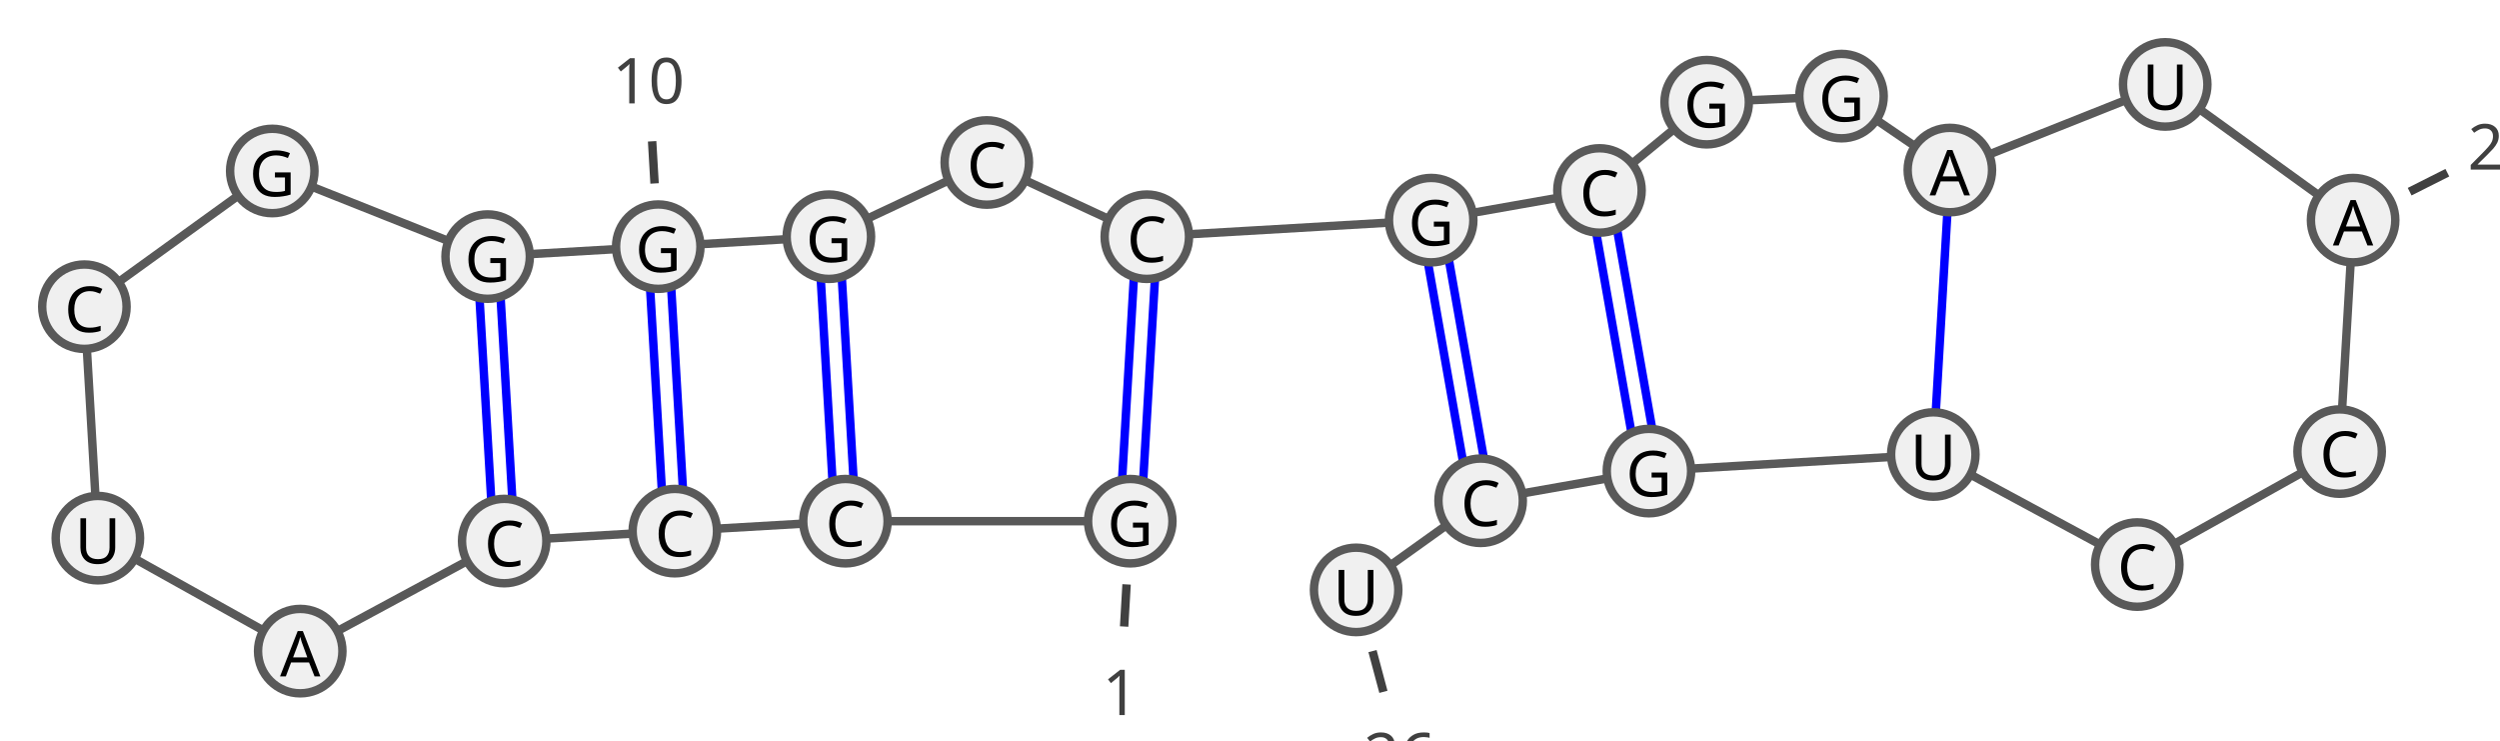
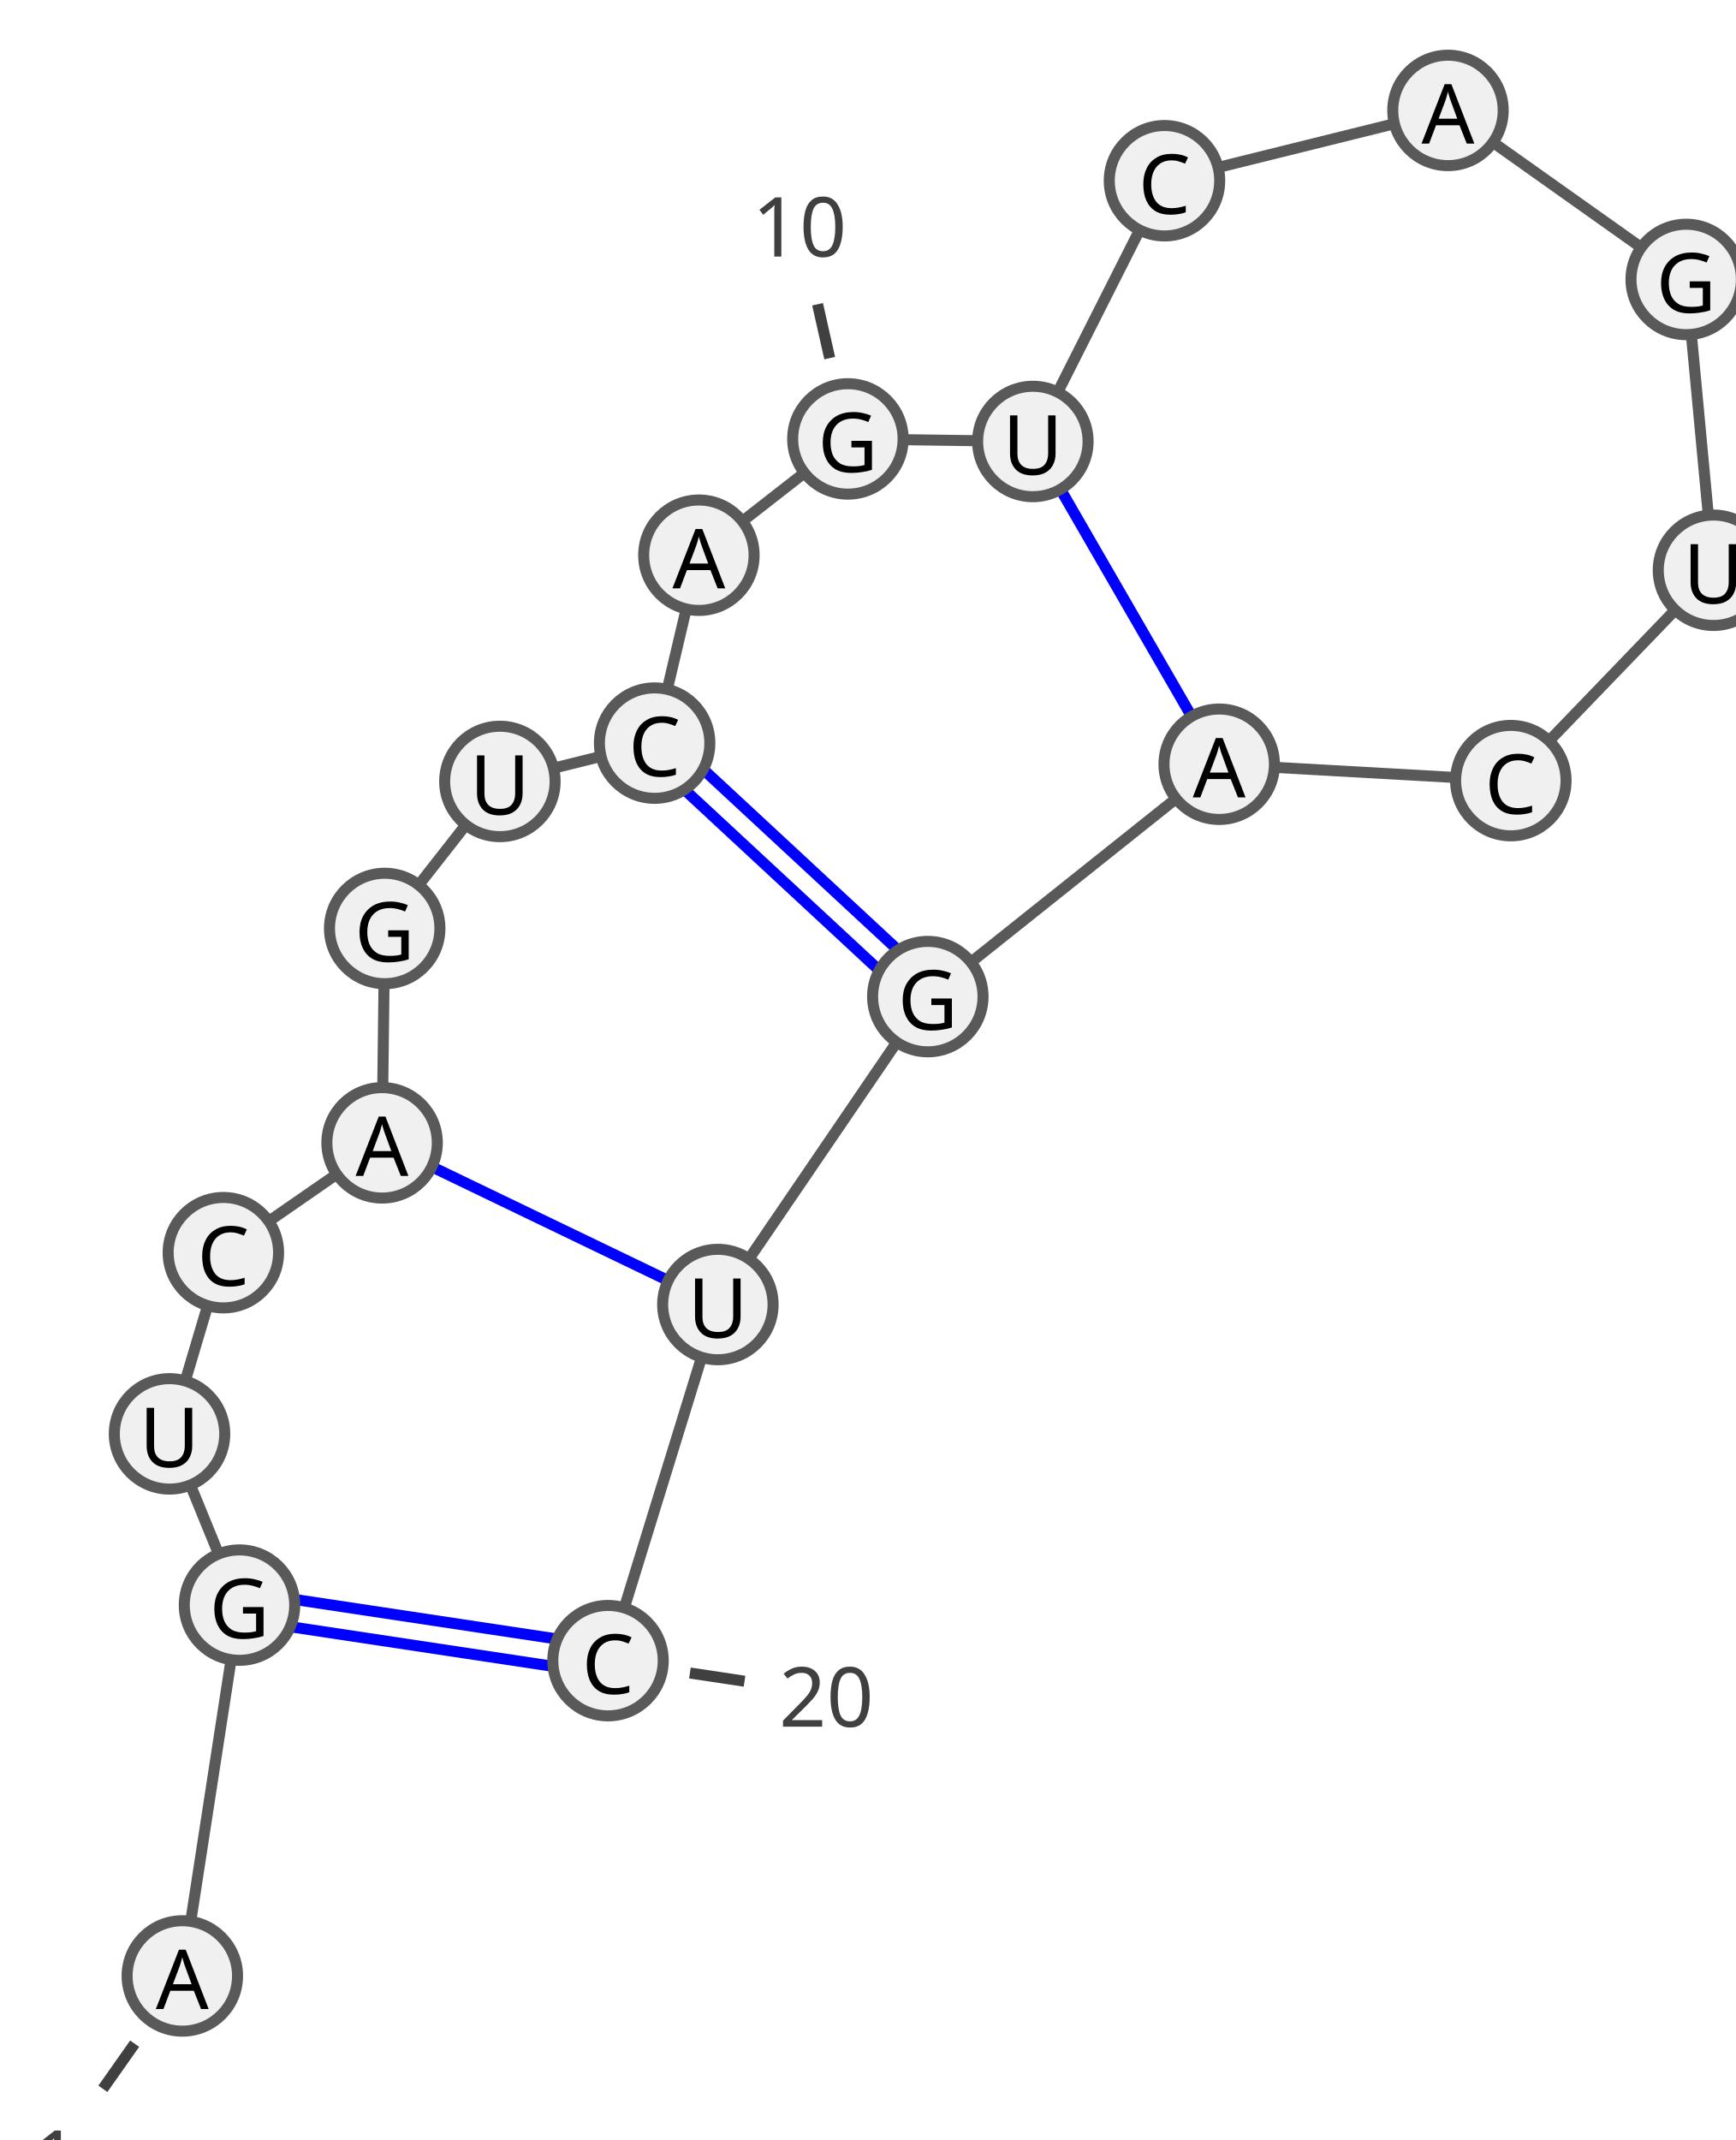
<svg xmlns="http://www.w3.org/2000/svg" width="100%" height="100%" version="1.1">
-   <line x1="128.925" y1="61.73" x2="105.175" y2="61.73" stroke="rgb(35%, 35%, 35%)" stroke-width="1.0" />
-   <line x1="95.183" y1="62.021" x2="84.95" y2="62.617" stroke="rgb(35%, 35%, 35%)" stroke-width="1.0" />
-   <line x1="74.967" y1="63.198" x2="64.735" y2="63.794" stroke="rgb(35%, 35%, 35%)" stroke-width="1.0" />
-   <line x1="55.342" y1="66.459" x2="39.976" y2="74.746" stroke="rgb(35%, 35%, 35%)" stroke-width="1.0" />
-   <line x1="31.209" y1="74.683" x2="15.963" y2="66.175" stroke="rgb(35%, 35%, 35%)" stroke-width="1.0" />
-   <line x1="11.306" y1="58.747" x2="10.291" y2="41.317" stroke="rgb(35%, 35%, 35%)" stroke-width="1.0" />
-   <line x1="14.054" y1="33.399" x2="28.209" y2="23.179" stroke="rgb(35%, 35%, 35%)" stroke-width="1.0" />
-   <line x1="36.909" y1="22.098" x2="53.134" y2="28.546" stroke="rgb(35%, 35%, 35%)" stroke-width="1.0" />
-   <line x1="62.772" y1="30.102" x2="73.005" y2="29.506" stroke="rgb(35%, 35%, 35%)" stroke-width="1.0" />
-   <line x1="82.988" y1="28.924" x2="93.221" y2="28.328" stroke="rgb(35%, 35%, 35%)" stroke-width="1.0" />
-   <line x1="102.738" y1="25.911" x2="112.4" y2="21.372" stroke="rgb(35%, 35%, 35%)" stroke-width="1.0" />
-   <line x1="121.461" y1="21.349" x2="131.351" y2="25.934" stroke="rgb(35%, 35%, 35%)" stroke-width="1.0" />
-   <line x1="140.879" y1="27.747" x2="164.588" y2="26.366" stroke="rgb(35%, 35%, 35%)" stroke-width="1.0" />
-   <line x1="174.504" y1="25.207" x2="184.598" y2="23.427" stroke="rgb(35%, 35%, 35%)" stroke-width="1.0" />
-   <line x1="193.383" y1="19.381" x2="198.363" y2="15.282" stroke="rgb(35%, 35%, 35%)" stroke-width="1.0" />
-   <line x1="207.219" y1="11.879" x2="213.207" y2="11.609" stroke="rgb(35%, 35%, 35%)" stroke-width="1.0" />
-   <line x1="222.333" y1="14.202" x2="226.908" y2="17.323" stroke="rgb(35%, 35%, 35%)" stroke-width="1.0" />
-   <line x1="235.685" y1="18.294" x2="251.91" y2="11.846" stroke="rgb(35%, 35%, 35%)" stroke-width="1.0" />
-   <line x1="260.61" y1="12.927" x2="274.765" y2="23.147" stroke="rgb(35%, 35%, 35%)" stroke-width="1.0" />
-   <line x1="278.528" y1="31.066" x2="277.513" y2="48.495" stroke="rgb(35%, 35%, 35%)" stroke-width="1.0" />
-   <line x1="272.856" y1="55.924" x2="257.61" y2="64.432" stroke="rgb(35%, 35%, 35%)" stroke-width="1.0" />
-   <line x1="248.843" y1="64.495" x2="233.477" y2="56.207" stroke="rgb(35%, 35%, 35%)" stroke-width="1.0" />
-   <line x1="224.084" y1="54.124" x2="200.374" y2="55.505" stroke="rgb(35%, 35%, 35%)" stroke-width="1.0" />
-   <line x1="190.459" y1="56.664" x2="180.365" y2="58.444" stroke="rgb(35%, 35%, 35%)" stroke-width="1.0" />
-   <line x1="171.374" y1="62.222" x2="164.754" y2="66.958" stroke="rgb(35%, 35%, 35%)" stroke-width="1.0" />
-   <line x1="132.967" y1="56.666" x2="134.348" y2="32.956" stroke="rgb(0%, 0%, 100%)" stroke-width="1.0" />
-   <line x1="135.463" y1="56.811" x2="136.844" y2="33.102" stroke="rgb(0%, 0%, 100%)" stroke-width="1.0" />
-   <line x1="98.636" y1="56.811" x2="97.255" y2="33.102" stroke="rgb(0%, 0%, 100%)" stroke-width="1.0" />
-   <line x1="101.132" y1="56.666" x2="99.751" y2="32.956" stroke="rgb(0%, 0%, 100%)" stroke-width="1.0" />
-   <line x1="78.42" y1="57.989" x2="77.039" y2="34.279" stroke="rgb(0%, 0%, 100%)" stroke-width="1.0" />
-   <line x1="80.916" y1="57.844" x2="79.535" y2="34.134" stroke="rgb(0%, 0%, 100%)" stroke-width="1.0" />
-   <line x1="58.204" y1="59.166" x2="56.824" y2="35.457" stroke="rgb(0%, 0%, 100%)" stroke-width="1.0" />
-   <line x1="60.7" y1="59.021" x2="59.319" y2="35.311" stroke="rgb(0%, 0%, 100%)" stroke-width="1.0" />
-   <line x1="171.679" y1="30.782" x2="175.803" y2="54.171" stroke="rgb(0%, 0%, 100%)" stroke-width="1.0" />
-   <line x1="169.217" y1="31.216" x2="173.341" y2="54.605" stroke="rgb(0%, 0%, 100%)" stroke-width="1.0" />
-   <line x1="191.621" y1="27.266" x2="195.746" y2="50.655" stroke="rgb(0%, 0%, 100%)" stroke-width="1.0" />
-   <line x1="189.159" y1="27.7" x2="193.284" y2="51.089" stroke="rgb(0%, 0%, 100%)" stroke-width="1.0" />
-   <line x1="230.747" y1="25.132" x2="229.366" y2="48.842" stroke="rgb(0%, 0%, 100%)" stroke-width="1.0" />
-   <circle cx="133.925" cy="61.73" r="5.0" stroke="none" stroke-width="1.0" fill="rgb(94%, 94%, 94%)" />
-   <circle cx="133.925" cy="61.73" r="5.0" stroke="rgb(35%, 35%, 35%)" stroke-width="1.0" fill="none" />
-   <text x="133.925" y="64.73" text-anchor="middle" font-family="Verdana" font-size="7.5" fill="rgb(0%, 0%, 0%)">G</text>
-   <circle cx="100.175" cy="61.73" r="5.0" stroke="none" stroke-width="1.0" fill="rgb(94%, 94%, 94%)" />
-   <circle cx="100.175" cy="61.73" r="5.0" stroke="rgb(35%, 35%, 35%)" stroke-width="1.0" fill="none" />
-   <text x="100.175" y="64.73" text-anchor="middle" font-family="Verdana" font-size="7.5" fill="rgb(0%, 0%, 0%)">C</text>
-   <circle cx="79.959" cy="62.908" r="5.0" stroke="none" stroke-width="1.0" fill="rgb(94%, 94%, 94%)" />
-   <circle cx="79.959" cy="62.908" r="5.0" stroke="rgb(35%, 35%, 35%)" stroke-width="1.0" fill="none" />
-   <text x="79.959" y="65.908" text-anchor="middle" font-family="Verdana" font-size="7.5" fill="rgb(0%, 0%, 0%)">C</text>
-   <circle cx="59.743" cy="64.085" r="5.0" stroke="none" stroke-width="1.0" fill="rgb(94%, 94%, 94%)" />
-   <circle cx="59.743" cy="64.085" r="5.0" stroke="rgb(35%, 35%, 35%)" stroke-width="1.0" fill="none" />
-   <text x="59.743" y="67.085" text-anchor="middle" font-family="Verdana" font-size="7.5" fill="rgb(0%, 0%, 0%)">C</text>
-   <circle cx="35.575" cy="77.12" r="5.0" stroke="none" stroke-width="1.0" fill="rgb(94%, 94%, 94%)" />
-   <circle cx="35.575" cy="77.12" r="5.0" stroke="rgb(35%, 35%, 35%)" stroke-width="1.0" fill="none" />
-   <text x="35.575" y="80.12" text-anchor="middle" font-family="Verdana" font-size="7.5" fill="rgb(0%, 0%, 0%)">A</text>
-   <circle cx="11.597" cy="63.739" r="5.0" stroke="none" stroke-width="1.0" fill="rgb(94%, 94%, 94%)" />
-   <circle cx="11.597" cy="63.739" r="5.0" stroke="rgb(35%, 35%, 35%)" stroke-width="1.0" fill="none" />
-   <text x="11.597" y="66.739" text-anchor="middle" font-family="Verdana" font-size="7.5" fill="rgb(0%, 0%, 0%)">U</text>
-   <circle cx="10.0" cy="36.326" r="5.0" stroke="none" stroke-width="1.0" fill="rgb(94%, 94%, 94%)" />
-   <circle cx="10.0" cy="36.326" r="5.0" stroke="rgb(35%, 35%, 35%)" stroke-width="1.0" fill="none" />
-   <text x="10.0" y="39.326" text-anchor="middle" font-family="Verdana" font-size="7.5" fill="rgb(0%, 0%, 0%)">C</text>
-   <circle cx="32.263" cy="20.252" r="5.0" stroke="none" stroke-width="1.0" fill="rgb(94%, 94%, 94%)" />
-   <circle cx="32.263" cy="20.252" r="5.0" stroke="rgb(35%, 35%, 35%)" stroke-width="1.0" fill="none" />
-   <text x="32.263" y="23.252" text-anchor="middle" font-family="Verdana" font-size="7.5" fill="rgb(0%, 0%, 0%)">G</text>
-   <circle cx="57.781" cy="30.392" r="5.0" stroke="none" stroke-width="1.0" fill="rgb(94%, 94%, 94%)" />
-   <circle cx="57.781" cy="30.392" r="5.0" stroke="rgb(35%, 35%, 35%)" stroke-width="1.0" fill="none" />
-   <text x="57.781" y="33.392" text-anchor="middle" font-family="Verdana" font-size="7.5" fill="rgb(0%, 0%, 0%)">G</text>
-   <circle cx="77.996" cy="29.215" r="5.0" stroke="none" stroke-width="1.0" fill="rgb(94%, 94%, 94%)" />
-   <circle cx="77.996" cy="29.215" r="5.0" stroke="rgb(35%, 35%, 35%)" stroke-width="1.0" fill="none" />
-   <text x="77.996" y="32.215" text-anchor="middle" font-family="Verdana" font-size="7.5" fill="rgb(0%, 0%, 0%)">G</text>
-   <circle cx="98.212" cy="28.037" r="5.0" stroke="none" stroke-width="1.0" fill="rgb(94%, 94%, 94%)" />
-   <circle cx="98.212" cy="28.037" r="5.0" stroke="rgb(35%, 35%, 35%)" stroke-width="1.0" fill="none" />
-   <text x="98.212" y="31.037" text-anchor="middle" font-family="Verdana" font-size="7.5" fill="rgb(0%, 0%, 0%)">G</text>
-   <circle cx="116.925" cy="19.246" r="5.0" stroke="none" stroke-width="1.0" fill="rgb(94%, 94%, 94%)" />
-   <circle cx="116.925" cy="19.246" r="5.0" stroke="rgb(35%, 35%, 35%)" stroke-width="1.0" fill="none" />
-   <text x="116.925" y="22.246" text-anchor="middle" font-family="Verdana" font-size="7.5" fill="rgb(0%, 0%, 0%)">C</text>
-   <circle cx="135.887" cy="28.037" r="5.0" stroke="none" stroke-width="1.0" fill="rgb(94%, 94%, 94%)" />
-   <circle cx="135.887" cy="28.037" r="5.0" stroke="rgb(35%, 35%, 35%)" stroke-width="1.0" fill="none" />
-   <text x="135.887" y="31.037" text-anchor="middle" font-family="Verdana" font-size="7.5" fill="rgb(0%, 0%, 0%)">C</text>
-   <circle cx="169.58" cy="26.075" r="5.0" stroke="none" stroke-width="1.0" fill="rgb(94%, 94%, 94%)" />
-   <circle cx="169.58" cy="26.075" r="5.0" stroke="rgb(35%, 35%, 35%)" stroke-width="1.0" fill="none" />
-   <text x="169.58" y="29.075" text-anchor="middle" font-family="Verdana" font-size="7.5" fill="rgb(0%, 0%, 0%)">G</text>
-   <circle cx="189.522" cy="22.559" r="5.0" stroke="none" stroke-width="1.0" fill="rgb(94%, 94%, 94%)" />
-   <circle cx="189.522" cy="22.559" r="5.0" stroke="rgb(35%, 35%, 35%)" stroke-width="1.0" fill="none" />
-   <text x="189.522" y="25.559" text-anchor="middle" font-family="Verdana" font-size="7.5" fill="rgb(0%, 0%, 0%)">C</text>
-   <circle cx="202.224" cy="12.104" r="5.0" stroke="none" stroke-width="1.0" fill="rgb(94%, 94%, 94%)" />
-   <circle cx="202.224" cy="12.104" r="5.0" stroke="rgb(35%, 35%, 35%)" stroke-width="1.0" fill="none" />
-   <text x="202.224" y="15.104" text-anchor="middle" font-family="Verdana" font-size="7.5" fill="rgb(0%, 0%, 0%)">G</text>
-   <circle cx="218.202" cy="11.384" r="5.0" stroke="none" stroke-width="1.0" fill="rgb(94%, 94%, 94%)" />
-   <circle cx="218.202" cy="11.384" r="5.0" stroke="rgb(35%, 35%, 35%)" stroke-width="1.0" fill="none" />
-   <text x="218.202" y="14.384" text-anchor="middle" font-family="Verdana" font-size="7.5" fill="rgb(0%, 0%, 0%)">G</text>
-   <circle cx="231.038" cy="20.141" r="5.0" stroke="none" stroke-width="1.0" fill="rgb(94%, 94%, 94%)" />
-   <circle cx="231.038" cy="20.141" r="5.0" stroke="rgb(35%, 35%, 35%)" stroke-width="1.0" fill="none" />
-   <text x="231.038" y="23.141" text-anchor="middle" font-family="Verdana" font-size="7.5" fill="rgb(0%, 0%, 0%)">A</text>
-   <circle cx="256.556" cy="10.0" r="5.0" stroke="none" stroke-width="1.0" fill="rgb(94%, 94%, 94%)" />
-   <circle cx="256.556" cy="10.0" r="5.0" stroke="rgb(35%, 35%, 35%)" stroke-width="1.0" fill="none" />
-   <text x="256.556" y="13.0" text-anchor="middle" font-family="Verdana" font-size="7.5" fill="rgb(0%, 0%, 0%)">U</text>
-   <circle cx="278.819" cy="26.074" r="5.0" stroke="none" stroke-width="1.0" fill="rgb(94%, 94%, 94%)" />
-   <circle cx="278.819" cy="26.074" r="5.0" stroke="rgb(35%, 35%, 35%)" stroke-width="1.0" fill="none" />
-   <text x="278.819" y="29.074" text-anchor="middle" font-family="Verdana" font-size="7.5" fill="rgb(0%, 0%, 0%)">A</text>
-   <circle cx="277.222" cy="53.487" r="5.0" stroke="none" stroke-width="1.0" fill="rgb(94%, 94%, 94%)" />
-   <circle cx="277.222" cy="53.487" r="5.0" stroke="rgb(35%, 35%, 35%)" stroke-width="1.0" fill="none" />
-   <text x="277.222" y="56.487" text-anchor="middle" font-family="Verdana" font-size="7.5" fill="rgb(0%, 0%, 0%)">C</text>
-   <circle cx="253.244" cy="66.868" r="5.0" stroke="none" stroke-width="1.0" fill="rgb(94%, 94%, 94%)" />
-   <circle cx="253.244" cy="66.868" r="5.0" stroke="rgb(35%, 35%, 35%)" stroke-width="1.0" fill="none" />
-   <text x="253.244" y="69.868" text-anchor="middle" font-family="Verdana" font-size="7.5" fill="rgb(0%, 0%, 0%)">C</text>
-   <circle cx="229.076" cy="53.834" r="5.0" stroke="none" stroke-width="1.0" fill="rgb(94%, 94%, 94%)" />
-   <circle cx="229.076" cy="53.834" r="5.0" stroke="rgb(35%, 35%, 35%)" stroke-width="1.0" fill="none" />
-   <text x="229.076" y="56.834" text-anchor="middle" font-family="Verdana" font-size="7.5" fill="rgb(0%, 0%, 0%)">U</text>
-   <circle cx="195.383" cy="55.796" r="5.0" stroke="none" stroke-width="1.0" fill="rgb(94%, 94%, 94%)" />
-   <circle cx="195.383" cy="55.796" r="5.0" stroke="rgb(35%, 35%, 35%)" stroke-width="1.0" fill="none" />
-   <text x="195.383" y="58.796" text-anchor="middle" font-family="Verdana" font-size="7.5" fill="rgb(0%, 0%, 0%)">G</text>
-   <circle cx="175.44" cy="59.312" r="5.0" stroke="none" stroke-width="1.0" fill="rgb(94%, 94%, 94%)" />
-   <circle cx="175.44" cy="59.312" r="5.0" stroke="rgb(35%, 35%, 35%)" stroke-width="1.0" fill="none" />
-   <text x="175.44" y="62.312" text-anchor="middle" font-family="Verdana" font-size="7.5" fill="rgb(0%, 0%, 0%)">C</text>
-   <circle cx="160.688" cy="69.868" r="5.0" stroke="none" stroke-width="1.0" fill="rgb(94%, 94%, 94%)" />
-   <circle cx="160.688" cy="69.868" r="5.0" stroke="rgb(35%, 35%, 35%)" stroke-width="1.0" fill="none" />
-   <text x="160.688" y="72.868" text-anchor="middle" font-family="Verdana" font-size="7.5" fill="rgb(0%, 0%, 0%)">U</text>
-   <line x1="133.488" y1="69.218" x2="133.198" y2="74.209" stroke="rgb(25%, 25%, 25%)" stroke-width="1.0" />
-   <text x="132.762" y="84.697" text-anchor="middle" font-family="Verdana" font-size="7.5" fill="rgb(25%, 25%, 25%)">1</text>
-   <line x1="77.56" y1="21.728" x2="77.27" y2="16.736" stroke="rgb(25%, 25%, 25%)" stroke-width="1.0" />
-   <text x="76.834" y="12.249" text-anchor="middle" font-family="Verdana" font-size="7.5" fill="rgb(25%, 25%, 25%)">10</text>
-   <line x1="285.518" y1="22.703" x2="289.985" y2="20.455" stroke="rgb(25%, 25%, 25%)" stroke-width="1.0" />
-   <text x="296.684" y="20.083" text-anchor="middle" font-family="Verdana" font-size="7.5" fill="rgb(25%, 25%, 25%)">20</text>
-   <line x1="162.627" y1="77.113" x2="163.92" y2="81.943" stroke="rgb(25%, 25%, 25%)" stroke-width="1.0" />
-   <text x="165.859" y="92.188" text-anchor="middle" font-family="Verdana" font-size="7.5" fill="rgb(25%, 25%, 25%)">26</text>
+   <line x1="17.272" y1="173.998" x2="20.926" y2="150.299" stroke="rgb(35%, 35%, 35%)" stroke-width="1.0" />
+   <line x1="19.797" y1="140.729" x2="17.243" y2="134.479" stroke="rgb(35%, 35%, 35%)" stroke-width="1.0" />
+   <line x1="16.776" y1="125.057" x2="18.803" y2="118.235" stroke="rgb(35%, 35%, 35%)" stroke-width="1.0" />
+   <line x1="24.338" y1="110.597" x2="30.49" y2="106.339" stroke="rgb(35%, 35%, 35%)" stroke-width="1.0" />
+   <line x1="34.662" y1="98.494" x2="34.776" y2="89.08" stroke="rgb(35%, 35%, 35%)" stroke-width="1.0" />
+   <line x1="37.921" y1="80.145" x2="42.185" y2="74.703" stroke="rgb(35%, 35%, 35%)" stroke-width="1.0" />
+   <line x1="50.122" y1="69.565" x2="54.427" y2="68.498" stroke="rgb(35%, 35%, 35%)" stroke-width="1.0" />
+   <line x1="60.427" y1="62.429" x2="62.143" y2="55.147" stroke="rgb(35%, 35%, 35%)" stroke-width="1.0" />
+   <line x1="67.231" y1="47.204" x2="72.841" y2="42.825" stroke="rgb(35%, 35%, 35%)" stroke-width="1.0" />
+   <line x1="81.782" y1="39.817" x2="88.533" y2="39.911" stroke="rgb(35%, 35%, 35%)" stroke-width="1.0" />
+   <line x1="95.786" y1="35.517" x2="103.2" y2="20.831" stroke="rgb(35%, 35%, 35%)" stroke-width="1.0" />
+   <line x1="110.306" y1="15.164" x2="126.273" y2="11.204" stroke="rgb(35%, 35%, 35%)" stroke-width="1.0" />
+   <line x1="135.204" y1="12.893" x2="148.621" y2="22.413" stroke="rgb(35%, 35%, 35%)" stroke-width="1.0" />
+   <line x1="153.166" y1="30.285" x2="154.702" y2="46.664" stroke="rgb(35%, 35%, 35%)" stroke-width="1.0" />
+   <line x1="151.7" y1="55.243" x2="140.286" y2="67.091" stroke="rgb(35%, 35%, 35%)" stroke-width="1.0" />
+   <line x1="131.825" y1="70.412" x2="115.4" y2="69.489" stroke="rgb(35%, 35%, 35%)" stroke-width="1.0" />
+   <line x1="106.499" y1="72.326" x2="87.93" y2="87.134" stroke="rgb(35%, 35%, 35%)" stroke-width="1.0" />
+   <line x1="81.204" y1="94.383" x2="67.826" y2="114.006" stroke="rgb(35%, 35%, 35%)" stroke-width="1.0" />
+   <line x1="63.535" y1="122.915" x2="56.535" y2="145.61" stroke="rgb(35%, 35%, 35%)" stroke-width="1.0" />
+   <line x1="26.818" y1="144.867" x2="50.303" y2="148.406" stroke="rgb(0%, 0%, 100%)" stroke-width="1.0" />
+   <line x1="26.446" y1="147.339" x2="49.931" y2="150.879" stroke="rgb(0%, 0%, 100%)" stroke-width="1.0" />
+   <line x1="39.106" y1="105.663" x2="60.504" y2="115.968" stroke="rgb(0%, 0%, 100%)" stroke-width="1.0" />
+   <line x1="63.796" y1="69.78" x2="81.206" y2="85.934" stroke="rgb(0%, 0%, 100%)" stroke-width="1.0" />
+   <line x1="62.096" y1="71.613" x2="79.506" y2="87.767" stroke="rgb(0%, 0%, 100%)" stroke-width="1.0" />
+   <line x1="96.033" y1="44.311" x2="107.908" y2="64.879" stroke="rgb(0%, 0%, 100%)" stroke-width="1.0" />
+   <circle cx="16.511" cy="178.94" r="5.0" stroke="none" stroke-width="1.0" fill="rgb(94%, 94%, 94%)" />
+   <circle cx="16.511" cy="178.94" r="5.0" stroke="rgb(35%, 35%, 35%)" stroke-width="1.0" fill="none" />
+   <text x="16.511" y="181.94" text-anchor="middle" font-family="Verdana" font-size="7.5" fill="rgb(0%, 0%, 0%)">A</text>
+   <circle cx="21.688" cy="145.358" r="5.0" stroke="none" stroke-width="1.0" fill="rgb(94%, 94%, 94%)" />
+   <circle cx="21.688" cy="145.358" r="5.0" stroke="rgb(35%, 35%, 35%)" stroke-width="1.0" fill="none" />
+   <text x="21.688" y="148.358" text-anchor="middle" font-family="Verdana" font-size="7.5" fill="rgb(0%, 0%, 0%)">G</text>
+   <circle cx="15.352" cy="129.85" r="5.0" stroke="none" stroke-width="1.0" fill="rgb(94%, 94%, 94%)" />
+   <circle cx="15.352" cy="129.85" r="5.0" stroke="rgb(35%, 35%, 35%)" stroke-width="1.0" fill="none" />
+   <text x="15.352" y="132.85" text-anchor="middle" font-family="Verdana" font-size="7.5" fill="rgb(0%, 0%, 0%)">U</text>
+   <circle cx="20.227" cy="113.442" r="5.0" stroke="none" stroke-width="1.0" fill="rgb(94%, 94%, 94%)" />
+   <circle cx="20.227" cy="113.442" r="5.0" stroke="rgb(35%, 35%, 35%)" stroke-width="1.0" fill="none" />
+   <text x="20.227" y="116.442" text-anchor="middle" font-family="Verdana" font-size="7.5" fill="rgb(0%, 0%, 0%)">C</text>
+   <circle cx="34.601" cy="103.494" r="5.0" stroke="none" stroke-width="1.0" fill="rgb(94%, 94%, 94%)" />
+   <circle cx="34.601" cy="103.494" r="5.0" stroke="rgb(35%, 35%, 35%)" stroke-width="1.0" fill="none" />
+   <text x="34.601" y="106.494" text-anchor="middle" font-family="Verdana" font-size="7.5" fill="rgb(0%, 0%, 0%)">A</text>
+   <circle cx="34.837" cy="84.081" r="5.0" stroke="none" stroke-width="1.0" fill="rgb(94%, 94%, 94%)" />
+   <circle cx="34.837" cy="84.081" r="5.0" stroke="rgb(35%, 35%, 35%)" stroke-width="1.0" fill="none" />
+   <text x="34.837" y="87.081" text-anchor="middle" font-family="Verdana" font-size="7.5" fill="rgb(0%, 0%, 0%)">G</text>
+   <circle cx="45.269" cy="70.767" r="5.0" stroke="none" stroke-width="1.0" fill="rgb(94%, 94%, 94%)" />
+   <circle cx="45.269" cy="70.767" r="5.0" stroke="rgb(35%, 35%, 35%)" stroke-width="1.0" fill="none" />
+   <text x="45.269" y="73.767" text-anchor="middle" font-family="Verdana" font-size="7.5" fill="rgb(0%, 0%, 0%)">U</text>
+   <circle cx="59.281" cy="67.296" r="5.0" stroke="none" stroke-width="1.0" fill="rgb(94%, 94%, 94%)" />
+   <circle cx="59.281" cy="67.296" r="5.0" stroke="rgb(35%, 35%, 35%)" stroke-width="1.0" fill="none" />
+   <text x="59.281" y="70.296" text-anchor="middle" font-family="Verdana" font-size="7.5" fill="rgb(0%, 0%, 0%)">C</text>
+   <circle cx="63.29" cy="50.28" r="5.0" stroke="none" stroke-width="1.0" fill="rgb(94%, 94%, 94%)" />
+   <circle cx="63.29" cy="50.28" r="5.0" stroke="rgb(35%, 35%, 35%)" stroke-width="1.0" fill="none" />
+   <text x="63.29" y="53.28" text-anchor="middle" font-family="Verdana" font-size="7.5" fill="rgb(0%, 0%, 0%)">A</text>
+   <circle cx="76.783" cy="39.748" r="5.0" stroke="none" stroke-width="1.0" fill="rgb(94%, 94%, 94%)" />
+   <circle cx="76.783" cy="39.748" r="5.0" stroke="rgb(35%, 35%, 35%)" stroke-width="1.0" fill="none" />
+   <text x="76.783" y="42.748" text-anchor="middle" font-family="Verdana" font-size="7.5" fill="rgb(0%, 0%, 0%)">G</text>
+   <circle cx="93.533" cy="39.98" r="5.0" stroke="none" stroke-width="1.0" fill="rgb(94%, 94%, 94%)" />
+   <circle cx="93.533" cy="39.98" r="5.0" stroke="rgb(35%, 35%, 35%)" stroke-width="1.0" fill="none" />
+   <text x="93.533" y="42.98" text-anchor="middle" font-family="Verdana" font-size="7.5" fill="rgb(0%, 0%, 0%)">U</text>
+   <circle cx="105.453" cy="16.367" r="5.0" stroke="none" stroke-width="1.0" fill="rgb(94%, 94%, 94%)" />
+   <circle cx="105.453" cy="16.367" r="5.0" stroke="rgb(35%, 35%, 35%)" stroke-width="1.0" fill="none" />
+   <text x="105.453" y="19.367" text-anchor="middle" font-family="Verdana" font-size="7.5" fill="rgb(0%, 0%, 0%)">C</text>
+   <circle cx="131.126" cy="10.0" r="5.0" stroke="none" stroke-width="1.0" fill="rgb(94%, 94%, 94%)" />
+   <circle cx="131.126" cy="10.0" r="5.0" stroke="rgb(35%, 35%, 35%)" stroke-width="1.0" fill="none" />
+   <text x="131.126" y="13.0" text-anchor="middle" font-family="Verdana" font-size="7.5" fill="rgb(0%, 0%, 0%)">A</text>
+   <circle cx="152.699" cy="25.306" r="5.0" stroke="none" stroke-width="1.0" fill="rgb(94%, 94%, 94%)" />
+   <circle cx="152.699" cy="25.306" r="5.0" stroke="rgb(35%, 35%, 35%)" stroke-width="1.0" fill="none" />
+   <text x="152.699" y="28.306" text-anchor="middle" font-family="Verdana" font-size="7.5" fill="rgb(0%, 0%, 0%)">G</text>
+   <circle cx="155.168" cy="51.642" r="5.0" stroke="none" stroke-width="1.0" fill="rgb(94%, 94%, 94%)" />
+   <circle cx="155.168" cy="51.642" r="5.0" stroke="rgb(35%, 35%, 35%)" stroke-width="1.0" fill="none" />
+   <text x="155.168" y="54.642" text-anchor="middle" font-family="Verdana" font-size="7.5" fill="rgb(0%, 0%, 0%)">U</text>
+   <circle cx="136.817" cy="70.692" r="5.0" stroke="none" stroke-width="1.0" fill="rgb(94%, 94%, 94%)" />
+   <circle cx="136.817" cy="70.692" r="5.0" stroke="rgb(35%, 35%, 35%)" stroke-width="1.0" fill="none" />
+   <text x="136.817" y="73.692" text-anchor="middle" font-family="Verdana" font-size="7.5" fill="rgb(0%, 0%, 0%)">C</text>
+   <circle cx="110.408" cy="69.209" r="5.0" stroke="none" stroke-width="1.0" fill="rgb(94%, 94%, 94%)" />
+   <circle cx="110.408" cy="69.209" r="5.0" stroke="rgb(35%, 35%, 35%)" stroke-width="1.0" fill="none" />
+   <text x="110.408" y="72.209" text-anchor="middle" font-family="Verdana" font-size="7.5" fill="rgb(0%, 0%, 0%)">A</text>
+   <circle cx="84.021" cy="90.252" r="5.0" stroke="none" stroke-width="1.0" fill="rgb(94%, 94%, 94%)" />
+   <circle cx="84.021" cy="90.252" r="5.0" stroke="rgb(35%, 35%, 35%)" stroke-width="1.0" fill="none" />
+   <text x="84.021" y="93.252" text-anchor="middle" font-family="Verdana" font-size="7.5" fill="rgb(0%, 0%, 0%)">G</text>
+   <circle cx="65.009" cy="118.137" r="5.0" stroke="none" stroke-width="1.0" fill="rgb(94%, 94%, 94%)" />
+   <circle cx="65.009" cy="118.137" r="5.0" stroke="rgb(35%, 35%, 35%)" stroke-width="1.0" fill="none" />
+   <text x="65.009" y="121.137" text-anchor="middle" font-family="Verdana" font-size="7.5" fill="rgb(0%, 0%, 0%)">U</text>
+   <circle cx="55.061" cy="150.388" r="5.0" stroke="none" stroke-width="1.0" fill="rgb(94%, 94%, 94%)" />
+   <circle cx="55.061" cy="150.388" r="5.0" stroke="rgb(35%, 35%, 35%)" stroke-width="1.0" fill="none" />
+   <text x="55.061" y="153.388" text-anchor="middle" font-family="Verdana" font-size="7.5" fill="rgb(0%, 0%, 0%)">C</text>
+   <line x1="12.194" y1="185.073" x2="9.316" y2="189.162" stroke="rgb(25%, 25%, 25%)" stroke-width="1.0" />
+   <text x="5.0" y="198.295" text-anchor="middle" font-family="Verdana" font-size="7.5" fill="rgb(25%, 25%, 25%)">1</text>
+   <line x1="75.136" y1="32.431" x2="74.038" y2="27.553" stroke="rgb(25%, 25%, 25%)" stroke-width="1.0" />
+   <text x="72.392" y="23.236" text-anchor="middle" font-family="Verdana" font-size="7.5" fill="rgb(25%, 25%, 25%)">10</text>
+   <line x1="62.477" y1="151.506" x2="67.421" y2="152.251" stroke="rgb(25%, 25%, 25%)" stroke-width="1.0" />
+   <text x="74.838" y="156.369" text-anchor="middle" font-family="Verdana" font-size="7.5" fill="rgb(25%, 25%, 25%)">20</text>
</svg>
